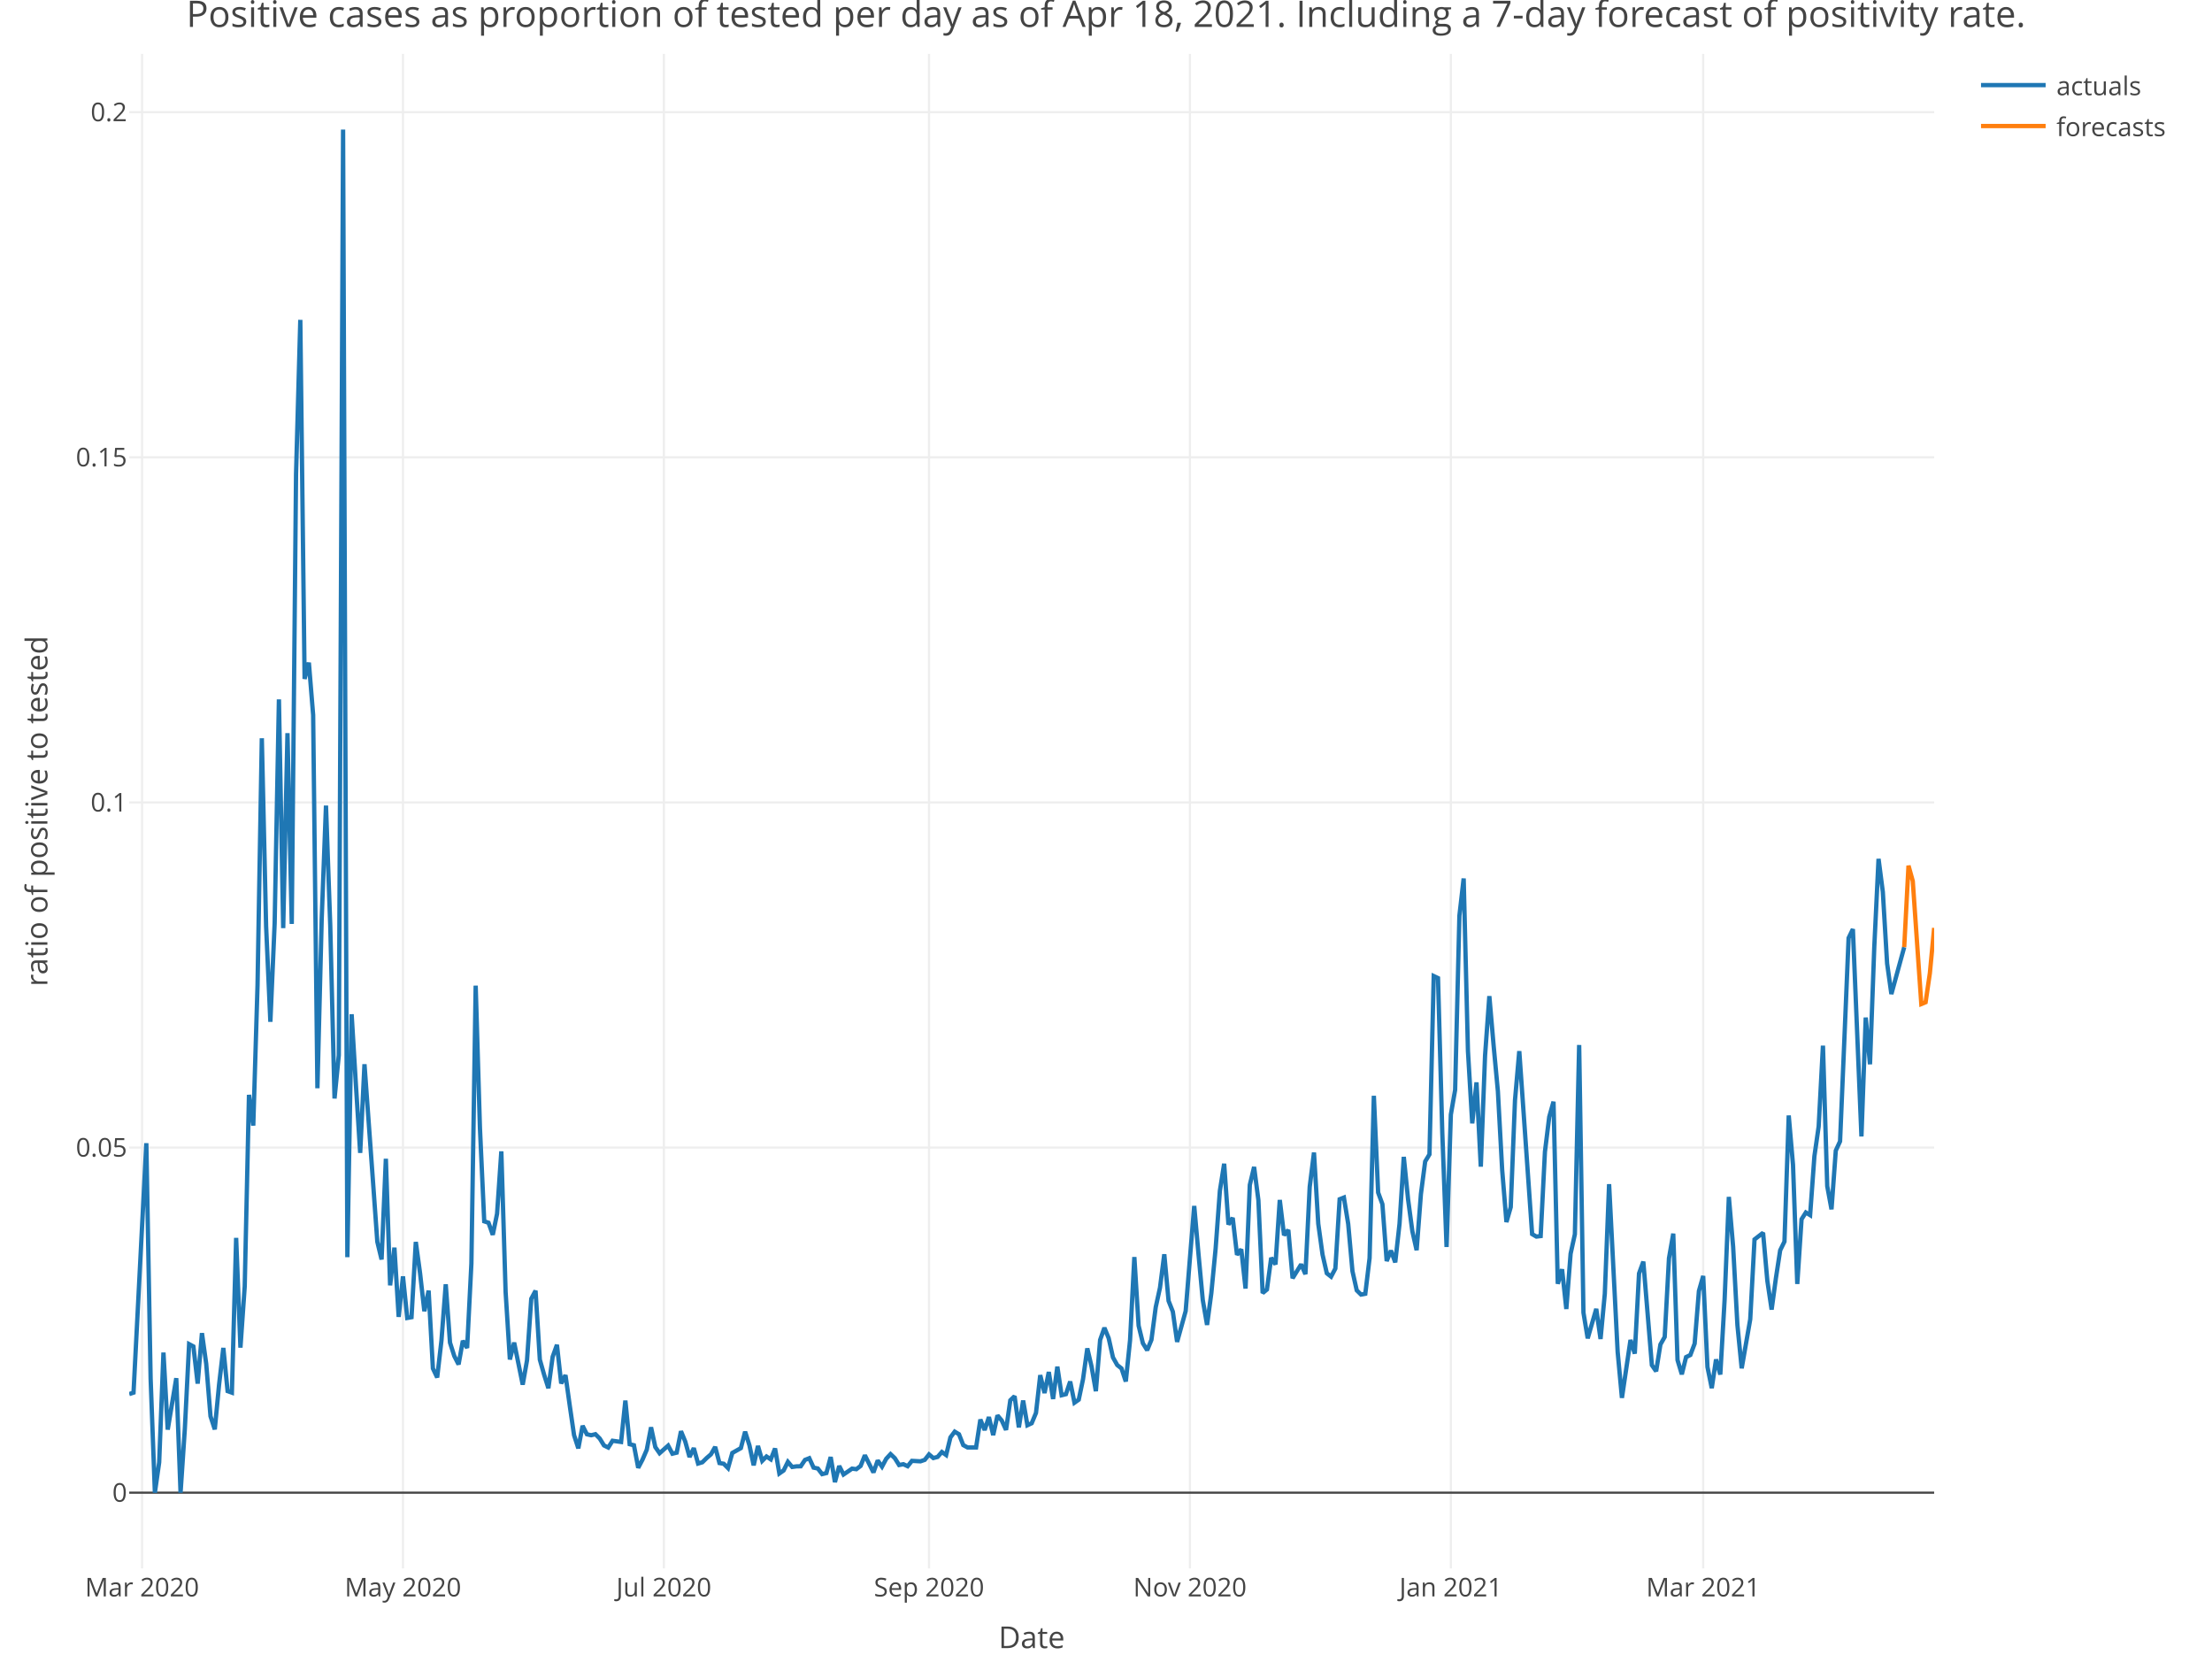
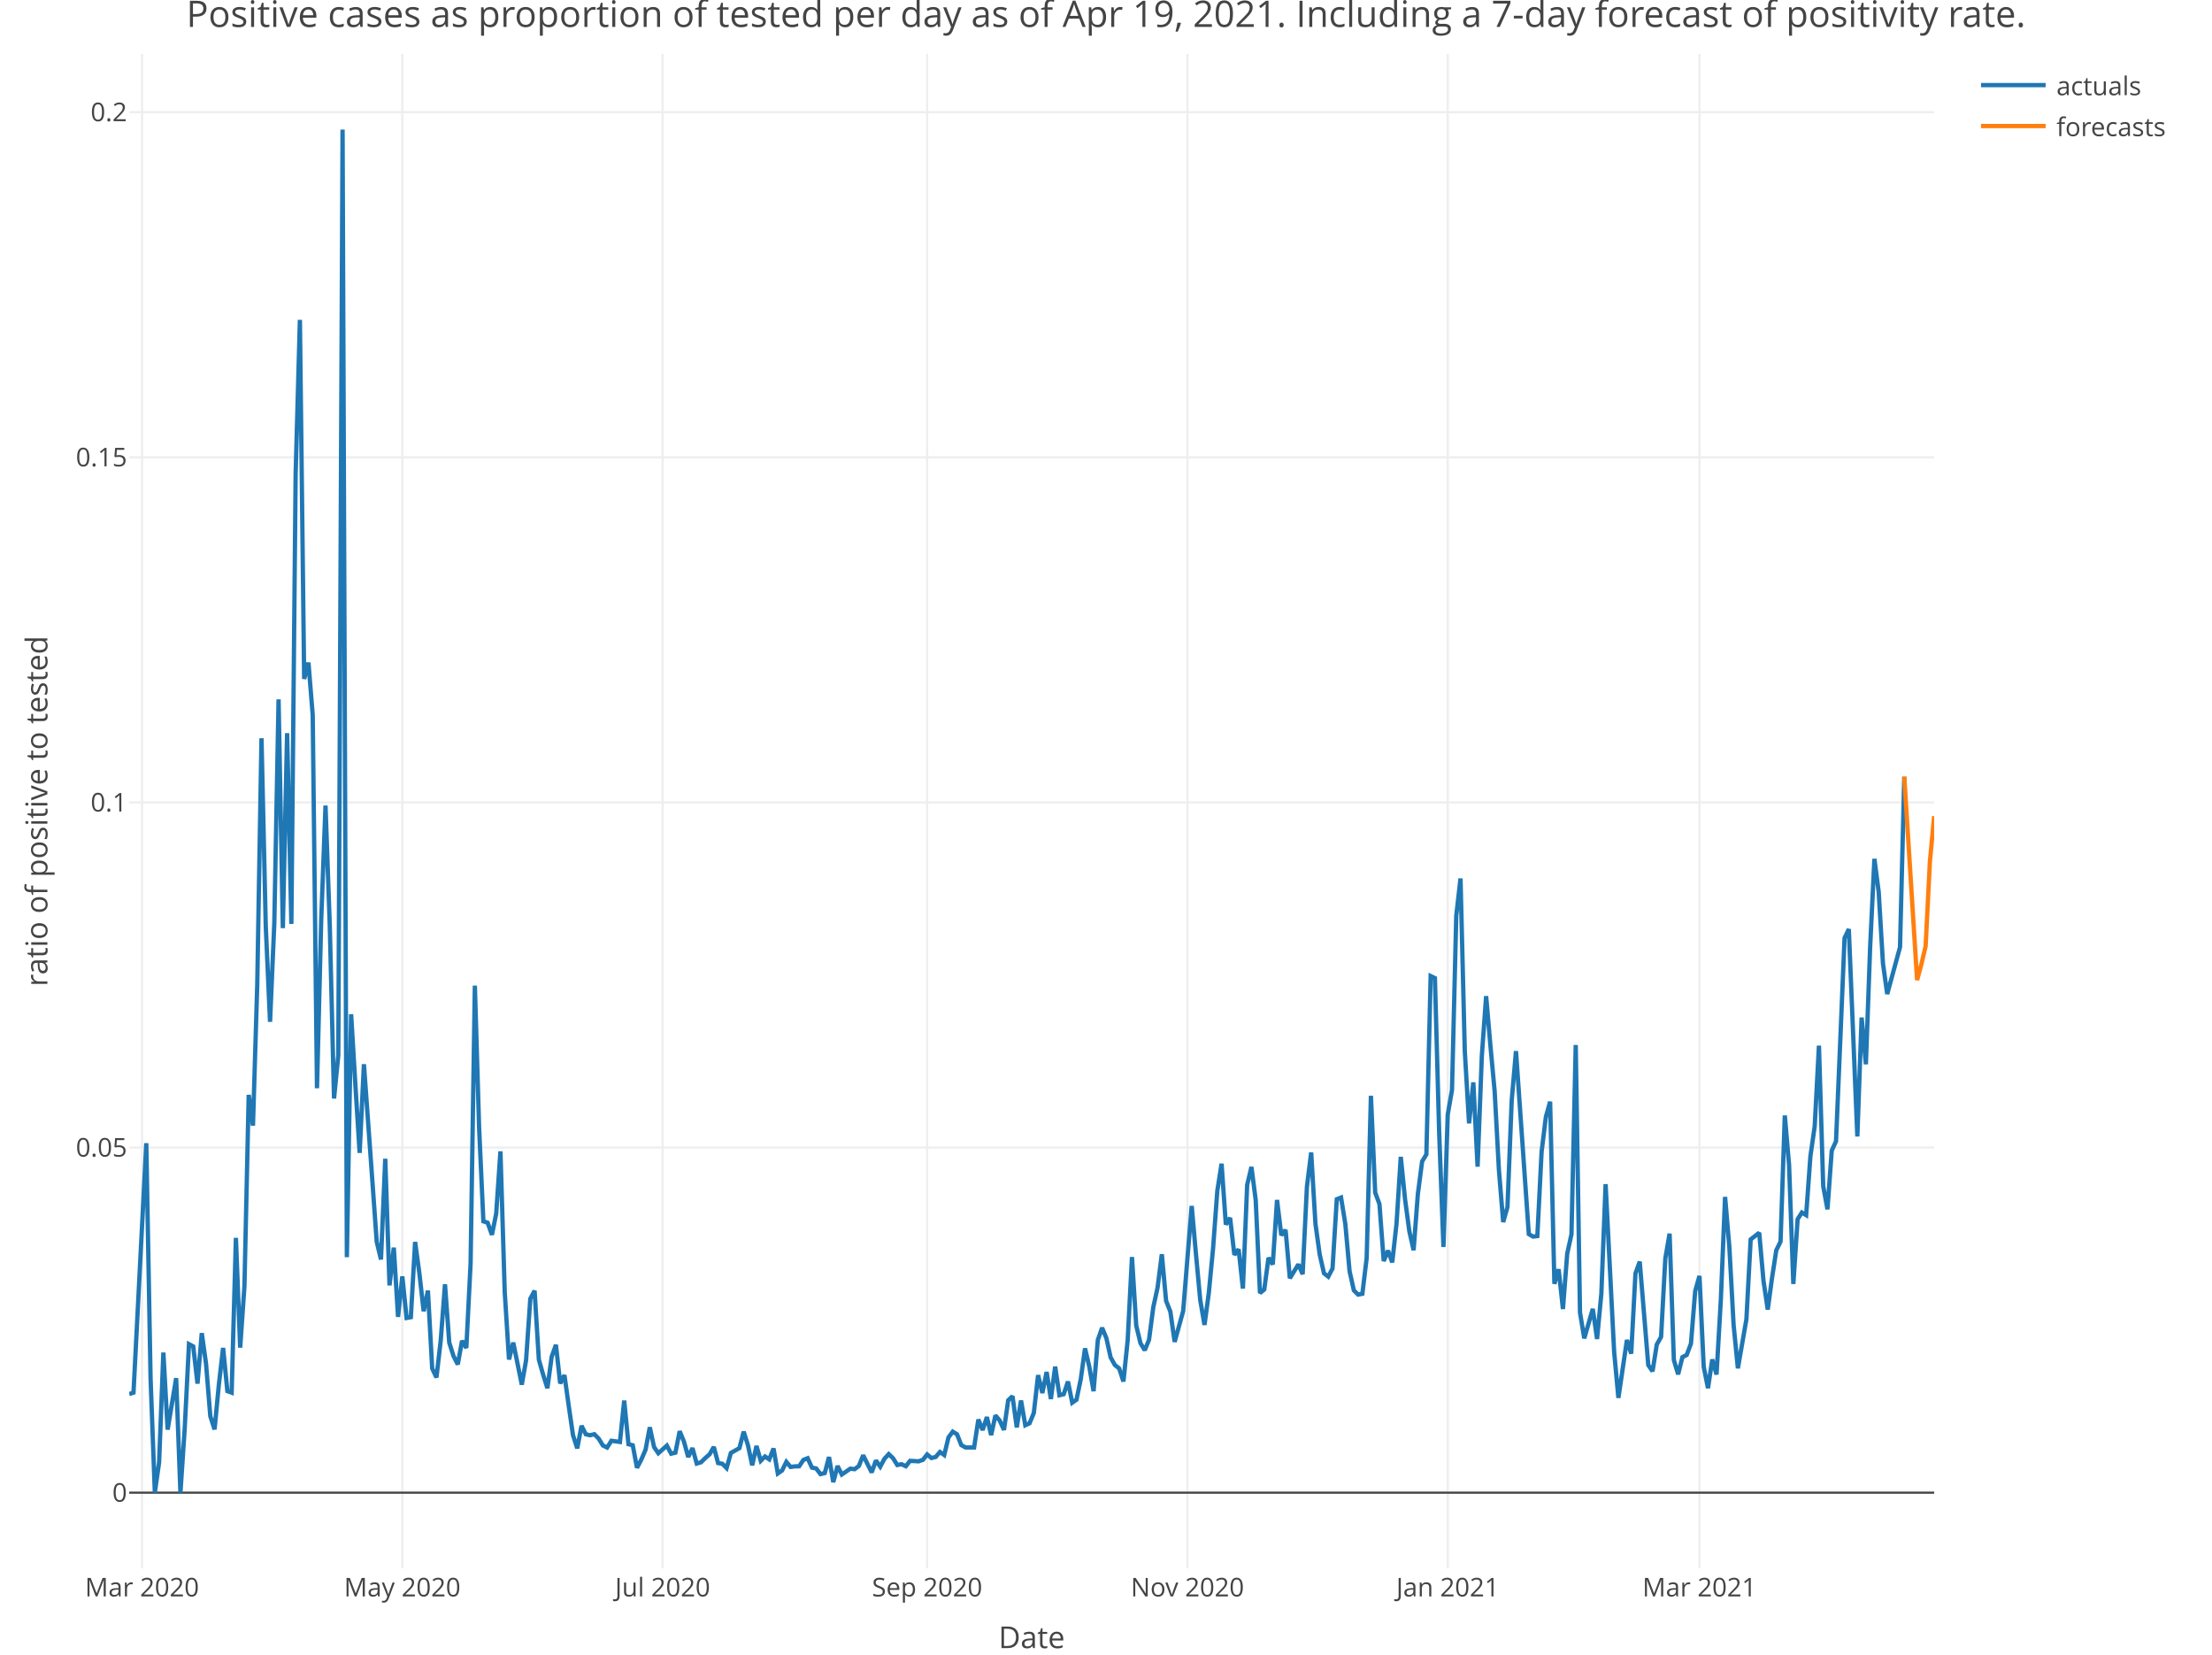
<svg xmlns="http://www.w3.org/2000/svg" class="main-svg" width="1027" height="768" style="" viewBox="0 0 1027 768">
  <rect x="0" y="0" width="1027" height="768" style="fill: rgb(255, 255, 255); fill-opacity: 1;" />
-   <defs id="defs-9e0bab">
+   <defs id="defs-9f203c">
    <g class="clips">
-       <clipPath id="clip9e0babxyplot" class="plotclip">
+       <clipPath id="clip9f203cxyplot" class="plotclip">
        <rect width="838" height="703" />
      </clipPath>
-       <clipPath class="axesclip" id="clip9e0babx">
+       <clipPath class="axesclip" id="clip9f203cx">
        <rect x="60" y="0" width="838" height="768" />
      </clipPath>
-       <clipPath class="axesclip" id="clip9e0baby">
+       <clipPath class="axesclip" id="clip9f203cy">
        <rect x="0" y="25" width="1027" height="703" />
      </clipPath>
-       <clipPath class="axesclip" id="clip9e0babxy">
+       <clipPath class="axesclip" id="clip9f203cxy">
        <rect x="60" y="25" width="838" height="703" />
      </clipPath>
    </g>
    <g class="gradients" />
  </defs>
  <g class="bglayer" />
  <g class="layer-below">
    <g class="imagelayer" />
    <g class="shapelayer" />
  </g>
  <g class="cartesianlayer">
    <g class="subplot xy">
      <g class="layer-subplot">
        <g class="shapelayer" />
        <g class="imagelayer" />
      </g>
      <g class="gridlayer">
        <g class="x">
-           <path class="xgrid crisp" transform="translate(65.96,0)" d="M0,25v703" style="stroke: rgb(238, 238, 238); stroke-opacity: 1; stroke-width: 1px;" />
-           <path class="xgrid crisp" transform="translate(187.09,0)" d="M0,25v703" style="stroke: rgb(238, 238, 238); stroke-opacity: 1; stroke-width: 1px;" />
-           <path class="xgrid crisp" transform="translate(308.22,0)" d="M0,25v703" style="stroke: rgb(238, 238, 238); stroke-opacity: 1; stroke-width: 1px;" />
-           <path class="xgrid crisp" transform="translate(431.34,0)" d="M0,25v703" style="stroke: rgb(238, 238, 238); stroke-opacity: 1; stroke-width: 1px;" />
-           <path class="xgrid crisp" transform="translate(552.47,0)" d="M0,25v703" style="stroke: rgb(238, 238, 238); stroke-opacity: 1; stroke-width: 1px;" />
-           <path class="xgrid crisp" transform="translate(673.61,0)" d="M0,25v703" style="stroke: rgb(238, 238, 238); stroke-opacity: 1; stroke-width: 1px;" />
-           <path class="xgrid crisp" transform="translate(790.77,0)" d="M0,25v703" style="stroke: rgb(238, 238, 238); stroke-opacity: 1; stroke-width: 1px;" />
+           <path class="xgrid crisp" transform="translate(65.94,0)" d="M0,25v703" style="stroke: rgb(238, 238, 238); stroke-opacity: 1; stroke-width: 1px;" />
+           <path class="xgrid crisp" transform="translate(186.79,0)" d="M0,25v703" style="stroke: rgb(238, 238, 238); stroke-opacity: 1; stroke-width: 1px;" />
+           <path class="xgrid crisp" transform="translate(307.64,0)" d="M0,25v703" style="stroke: rgb(238, 238, 238); stroke-opacity: 1; stroke-width: 1px;" />
+           <path class="xgrid crisp" transform="translate(430.46,0)" d="M0,25v703" style="stroke: rgb(238, 238, 238); stroke-opacity: 1; stroke-width: 1px;" />
+           <path class="xgrid crisp" transform="translate(551.31,0)" d="M0,25v703" style="stroke: rgb(238, 238, 238); stroke-opacity: 1; stroke-width: 1px;" />
+           <path class="xgrid crisp" transform="translate(672.16,0)" d="M0,25v703" style="stroke: rgb(238, 238, 238); stroke-opacity: 1; stroke-width: 1px;" />
+           <path class="xgrid crisp" transform="translate(789.04,0)" d="M0,25v703" style="stroke: rgb(238, 238, 238); stroke-opacity: 1; stroke-width: 1px;" />
        </g>
        <g class="y">
          <path class="ygrid crisp" transform="translate(0,532.65)" d="M60,0h838" style="stroke: rgb(238, 238, 238); stroke-opacity: 1; stroke-width: 1px;" />
          <path class="ygrid crisp" transform="translate(0,372.46)" d="M60,0h838" style="stroke: rgb(238, 238, 238); stroke-opacity: 1; stroke-width: 1px;" />
          <path class="ygrid crisp" transform="translate(0,212.26)" d="M60,0h838" style="stroke: rgb(238, 238, 238); stroke-opacity: 1; stroke-width: 1px;" />
          <path class="ygrid crisp" transform="translate(0,52.06)" d="M60,0h838" style="stroke: rgb(238, 238, 238); stroke-opacity: 1; stroke-width: 1px;" />
        </g>
      </g>
      <g class="zerolinelayer">
        <path class="yzl zl crisp" transform="translate(0,692.85)" d="M60,0h838" style="stroke: rgb(68, 68, 68); stroke-opacity: 1; stroke-width: 1px;" />
      </g>
      <path class="xlines-below" />
      <path class="ylines-below" />
      <g class="overlines-below" />
      <g class="xaxislayer-below" />
      <g class="yaxislayer-below" />
      <g class="overaxes-below" />
-       <g class="plot" transform="translate(60, 25)" clip-path="url('#clip9e0babxyplot')">
+       <g class="plot" transform="translate(60, 25)" clip-path="url('#clip9f203cxyplot')">
        <g class="scatterlayer mlayer">
-           <g class="trace scatter tracee5fc9f" style="stroke-miterlimit: 2; opacity: 1;">
+           <g class="trace scatter trace1e5e7a" style="stroke-miterlimit: 2; opacity: 1;">
            <g class="fills" />
            <g class="errorbars" />
            <g class="lines">
-               <path class="js-line" d="M0,622.08L1.99,621.42L7.94,505.63L9.93,614.89L11.91,667.85L13.9,653.8L15.89,602.8L17.87,638.59L21.84,614.7L23.83,667.85L25.82,638.18L27.8,598.9L29.79,599.97L31.77,617.23L33.76,593.79L35.74,608L37.73,632.36L39.72,638.47L41.7,617.81L43.69,600.66L45.67,620.7L47.66,621.42L49.64,549.58L51.63,600.54L53.62,572.07L55.6,483.2L57.59,497.46L59.57,432.27L61.56,317.67L63.55,404.9L65.53,449.29L67.52,403.44L69.5,299.64L71.49,405.8L73.47,315.31L75.46,403.85L77.45,194.99L79.43,123.47L81.42,290.13L83.4,282.57L85.39,306.88L87.37,480.13L89.36,401.54L91.35,348.91L93.33,404.5L95.32,484.89L97.3,464.79L99.29,35.15L101.27,558.54L103.26,445.78L105.25,478.64L107.23,510.14L109.22,468.98L113.19,523.68L115.18,551.37L117.16,559.61L119.15,512.85L121.13,571.63L123.12,554.1L125.1,586.26L127.09,567.44L129.08,586.75L131.06,586.4L133.05,551.47L135.03,566L137.02,583.63L139,574.06L140.99,610.19L142.98,614.38L144.96,597.21L146.95,571.12L148.93,598.21L150.92,604.43L152.91,608.32L154.89,597.34L156.88,600.68L158.86,561.46L160.85,432.5L162.83,498.58L164.82,541.9L166.81,542.55L168.79,548.15L170.78,538.38L172.76,509.42L174.75,574.73L176.73,606.03L178.72,598.19L182.69,617.71L184.68,606.46L186.66,577.83L188.65,574.11L190.64,606.1L192.62,613.07L194.61,619.36L196.59,604.76L198.58,599.22L200.56,617.15L202.55,613.3L204.54,627.52L206.52,641.13L208.51,647.27L210.49,636.81L212.48,640.74L214.46,641.19L216.45,640.71L218.44,642.7L220.42,645.92L222.41,646.9L224.39,643.75L228.36,644.3L230.35,625.1L232.34,645.35L234.32,645.84L236.31,656.3L238.29,652.54L240.28,647.93L242.27,637.5L244.25,646.68L246.24,649.53L250.21,646L252.19,649.76L254.18,649.27L256.17,639.33L258.15,644.1L260.14,651.29L262.12,647.16L264.11,654.33L266.09,653.74L268.08,651.78L270.07,650.06L272.05,646.61L274.04,654.1L276.02,654.43L278.01,656.44L280,649.41L283.97,647.17L285.95,639.54L287.94,645.81L289.92,655.16L291.91,646.16L293.9,653.06L295.88,651.06L297.87,652.39L299.85,647.33L301.84,658.93L303.82,657.55L305.81,653.55L307.8,655.91L309.78,655.64L311.77,655.6L313.75,652.64L315.74,651.86L317.73,656.22L319.71,656.63L321.7,659.23L323.68,658.74L325.67,651.31L327.65,662.95L329.64,655.46L331.63,659.41L333.61,658.07L335.6,656.69L337.58,656.95L339.57,655.44L341.55,650.49L345.53,658.45L347.51,652.9L349.5,655.77L351.48,652.09L353.47,649.95L355.45,651.84L357.44,655.01L359.43,654.64L361.41,655.57L363.4,653.08L367.37,653.3L369.36,652.61L371.34,650.1L373.33,651.77L375.31,651.26L377.3,648.97L379.28,650.37L381.27,642.19L383.26,639.53L385.24,640.73L387.23,645.77L389.21,646.85L393.18,646.86L395.17,633.9L397.16,638.78L399.14,632.76L401.13,641.13L403.11,631.99L405.1,634.36L407.09,638.71L409.07,624.97L411.06,623.07L413.04,637.56L415.03,625.07L417.01,636.55L419,635.62L420.99,630.84L422.97,613.3L424.96,621.6L426.94,611.84L428.93,624.37L430.91,609.35L432.9,622.62L434.89,622.13L436.87,616.26L438.86,626.08L440.84,624.69L442.83,615.19L444.82,600.87L446.8,609.34L448.79,620.74L450.77,596.96L452.76,591.32L454.74,596.12L456.73,605.07L458.72,608.61L460.7,610.18L462.69,616.24L464.67,597.06L466.66,558.47L468.64,590.32L470.63,598.51L472.62,601.72L474.6,596.88L476.59,581.74L478.57,572.69L480.56,557.19L482.55,578.81L484.53,583.84L486.52,597.85L490.49,583.55L492.47,559.02L494.46,534.77L496.45,557.15L498.43,578.42L500.42,589.98L502.4,575.25L504.39,554.62L506.37,527.74L508.36,515.16L510.35,543.38L512.33,540.29L514.32,557.44L516.3,554.88L518.29,573.11L520.27,525L522.26,516.66L524.25,532.08L526.23,575.19L528.22,573.54L530.2,558.83L532.19,561.9L534.18,531.98L536.16,548.35L538.15,545.91L540.13,568.32L544.1,561.88L546.09,566.43L548.08,525.89L550.06,509.97L552.05,543.03L554.03,557.32L556.02,566.01L558,567.58L559.99,563.81L561.98,531.65L563.96,530.86L565.95,543.11L567.93,565.06L569.92,573.94L571.91,575.9L573.89,575.51L575.88,558.98L577.86,483.63L579.85,528.53L581.83,533.92L583.82,560.34L585.81,555.49L587.79,560.95L589.78,543.05L591.76,511.99L593.75,531.69L595.73,546.47L597.72,555.31L599.71,529.24L601.69,514.11L603.68,510.83L605.66,428.06L607.65,429L609.64,500.87L611.62,553.82L613.61,492.37L615.59,480.92L617.58,400.04L619.56,382.75L621.55,462.85L623.54,496.43L625.52,477.4L627.51,516.53L629.49,464.99L631.48,437.37L633.46,460.25L635.45,481.58L637.44,518.12L639.42,542.24L641.41,535.31L643.39,485.67L645.38,462.9L651.34,547.82L653.32,548.98L655.31,548.74L657.29,509.64L659.28,493.44L661.27,486.36L663.25,570.9L665.24,564.15L667.22,582.6L669.21,556.94L671.19,547.88L673.18,460.05L675.17,584.25L677.15,596.21L681.12,582.53L683.11,596.52L685.09,575.5L687.08,524.65L691.05,602.43L693.04,623.85L697.01,596.97L699,603.31L700.98,566.1L702.97,560.6L706.94,608.64L708.92,611.49L710.91,599.06L712.9,595.56L714.88,559.07L716.87,547.61L718.85,606.29L720.84,612.9L722.82,604.92L724.81,603.95L726.8,598.67L728.78,574.24L730.77,567.25L732.75,609.51L734.74,619.33L736.73,606L738.71,613L740.7,578.51L742.68,530.56L744.67,553.71L746.65,589.98L748.64,610.13L752.61,587.36L754.6,550.3L758.57,547.22L760.55,569.5L762.54,582.88L764.53,568.25L766.51,555.34L768.5,551.3L770.48,492.76L772.47,515.7L774.45,570.98L776.44,540.92L778.43,537.8L780.41,539.02L782.4,511.69L784.38,497.87L786.37,460.36L788.36,525.56L790.34,536.33L792.33,509.07L794.31,504.77L796.3,457.78L798.28,410.4L800.27,406.27L804.24,502.5L806.23,447.31L808.21,469.01L810.2,414.62L812.18,373.65L814.17,389L816.16,422.22L818.14,436.4L824.1,414.64" style="vector-effect: non-scaling-stroke; fill: none; stroke: rgb(31, 119, 180); stroke-opacity: 1; stroke-width: 2px; opacity: 1;" />
+               <path class="js-line" d="M0,622.08L1.98,621.42L7.92,505.63L9.91,614.89L11.89,667.85L13.87,653.8L15.85,602.8L17.83,638.59L21.79,614.7L23.77,667.85L25.75,638.18L27.74,598.9L29.72,599.97L31.7,617.23L33.68,593.79L35.66,608L37.64,632.36L39.62,638.47L41.6,617.81L43.58,600.66L45.57,620.7L47.55,621.42L49.53,549.58L51.51,600.54L53.49,572.07L55.47,483.2L57.45,497.46L59.43,432.27L61.41,317.67L63.39,404.9L65.38,449.29L67.36,403.44L69.34,299.64L71.32,405.8L73.3,315.31L75.28,403.85L77.26,194.99L79.24,123.47L81.22,290.13L83.21,282.57L85.19,306.88L87.17,480.13L89.15,401.54L91.13,348.91L93.11,404.5L95.09,484.89L97.07,464.79L99.05,35.15L101.04,558.54L103.02,445.78L105,478.64L106.98,510.14L108.96,468.98L112.92,523.68L114.9,551.37L116.88,559.61L118.87,512.85L120.85,571.63L122.83,554.1L124.81,586.26L126.79,567.44L128.77,586.75L130.75,586.4L132.73,551.47L134.71,566L136.7,583.63L138.68,574.06L140.66,610.19L142.64,614.38L144.62,597.21L146.6,571.12L148.58,598.21L150.56,604.43L152.54,608.32L154.52,597.34L156.51,600.68L158.49,561.46L160.47,432.5L162.45,498.58L164.43,541.9L166.41,542.55L168.39,548.15L170.37,538.38L172.35,509.42L174.34,574.73L176.32,606.03L178.3,598.19L182.26,617.71L184.24,606.46L186.22,577.83L188.2,574.11L190.18,606.1L192.17,613.07L194.15,619.36L196.13,604.76L198.11,599.22L200.09,617.15L202.07,613.3L204.05,627.52L206.03,641.13L208.01,647.27L210,636.81L211.98,640.74L213.96,641.19L215.94,640.71L217.92,642.7L219.9,645.92L221.88,646.9L223.86,643.75L227.83,644.3L229.81,625.1L231.79,645.35L233.77,645.84L235.75,656.3L237.73,652.54L239.71,647.93L241.69,637.5L243.67,646.68L245.65,649.53L249.62,646L251.6,649.76L253.58,649.27L255.56,639.33L257.54,644.1L259.52,651.29L261.5,647.16L263.48,654.33L265.47,653.74L267.45,651.78L269.43,650.06L271.41,646.61L273.39,654.1L275.37,654.43L277.35,656.44L279.33,649.41L283.3,647.17L285.28,639.54L287.26,645.81L289.24,655.16L291.22,646.16L293.2,653.06L295.18,651.06L297.16,652.39L299.14,647.33L301.13,658.93L303.11,657.55L305.09,653.55L307.07,655.91L309.05,655.64L311.03,655.6L313.01,652.64L314.99,651.86L316.97,656.22L318.96,656.63L320.94,659.23L322.92,658.74L324.9,651.31L326.88,662.95L328.86,655.46L330.84,659.41L332.82,658.07L334.8,656.69L336.78,656.95L338.77,655.44L340.75,650.49L344.71,658.45L346.69,652.9L348.67,655.77L350.65,652.09L352.63,649.95L354.61,651.84L356.6,655.01L358.58,654.64L360.56,655.57L362.54,653.08L366.5,653.3L368.48,652.61L370.46,650.1L372.44,651.77L374.43,651.26L376.41,648.97L378.39,650.37L380.37,642.19L382.35,639.53L384.33,640.73L386.31,645.77L388.29,646.85L392.26,646.86L394.24,633.9L396.22,638.78L398.2,632.76L400.18,641.13L402.16,631.99L404.14,634.36L406.12,638.71L408.1,624.97L410.09,623.07L412.07,637.56L414.05,625.07L416.03,636.55L418.01,635.62L419.99,630.84L421.97,613.3L423.95,621.6L425.93,611.84L427.91,624.37L429.9,609.35L431.88,622.62L433.86,622.13L435.84,616.26L437.82,626.08L439.8,624.69L441.78,615.19L443.76,600.87L445.74,609.34L447.73,620.74L449.71,596.96L451.69,591.32L453.67,596.12L455.65,605.07L457.63,608.61L459.61,610.18L461.59,616.24L463.57,597.06L465.56,558.47L467.54,590.32L469.52,598.51L471.5,601.72L473.48,596.88L475.46,581.74L477.44,572.69L479.42,557.19L481.4,578.81L483.39,583.84L485.37,597.85L489.33,583.55L491.31,559.02L493.29,534.77L495.27,557.15L497.25,578.42L499.23,589.98L501.22,575.25L503.2,554.62L505.18,527.74L507.16,515.16L509.14,543.38L511.12,540.29L513.1,557.44L515.08,554.88L517.06,573.11L519.04,525L521.03,516.66L523.01,532.08L524.99,575.19L526.97,573.54L528.95,558.83L530.93,561.9L532.91,531.98L534.89,548.35L536.87,545.91L538.86,568.32L542.82,561.88L544.8,566.43L546.78,525.89L548.76,509.97L550.74,543.03L552.72,557.32L554.7,566.01L556.69,567.58L558.67,563.81L560.65,531.65L562.63,530.86L564.61,543.11L566.59,565.06L568.57,573.94L570.55,575.9L572.53,575.51L574.52,558.98L576.5,483.63L578.48,528.53L580.46,533.92L582.44,560.34L584.42,555.49L586.4,560.95L588.38,543.05L590.36,511.99L592.35,531.69L594.33,546.47L596.31,555.31L598.29,529.24L600.27,514.11L602.25,510.83L604.23,428.06L606.21,429L608.19,500.87L610.17,553.82L612.16,492.37L614.14,480.92L616.12,400.04L618.1,382.75L620.08,462.85L622.06,496.43L624.04,477.4L626.02,516.53L628,464.99L629.99,437.37L631.97,460.25L633.95,481.58L635.93,518.12L637.91,542.24L639.89,535.31L641.87,485.67L643.85,462.9L649.8,547.82L651.78,548.98L653.76,548.74L655.74,509.64L657.72,493.44L659.7,486.36L661.68,570.9L663.66,564.15L665.65,582.6L667.63,556.94L669.61,547.88L671.59,460.05L673.57,584.25L675.55,596.21L679.51,582.53L681.49,596.52L683.48,575.5L685.46,524.65L689.42,602.43L691.4,623.85L695.36,596.97L697.34,603.31L699.32,566.1L701.3,560.6L705.27,608.64L707.25,611.49L709.23,599.06L711.21,595.56L713.19,559.07L715.17,547.61L717.15,606.29L719.13,612.9L721.12,604.92L723.1,603.95L725.08,598.67L727.06,574.24L729.04,567.25L731.02,609.51L733,619.33L734.98,606L736.96,613L738.95,578.51L740.93,530.56L742.91,553.71L744.89,589.98L746.87,610.13L750.83,587.36L752.81,550.3L756.78,547.22L758.76,569.5L760.74,582.88L762.72,568.25L764.7,555.34L766.68,551.3L768.66,492.76L770.64,515.7L772.62,570.98L774.61,540.92L776.59,537.8L778.57,539.02L780.55,511.69L782.53,497.87L784.51,460.36L786.49,525.56L788.47,536.33L790.45,509.07L792.43,504.77L794.42,457.78L796.4,410.4L798.38,406.27L802.34,502.5L804.32,447.31L806.3,469.01L808.28,414.62L810.26,373.65L812.25,389L814.23,422.22L816.21,436.4L822.15,414.64L824.13,335.52" style="vector-effect: non-scaling-stroke; fill: none; stroke: rgb(31, 119, 180); stroke-opacity: 1; stroke-width: 2px; opacity: 1;" />
            </g>
            <g class="points" />
            <g class="text" />
          </g>
-           <g class="trace scatter tracef0f040" style="stroke-miterlimit: 2; opacity: 1;">
+           <g class="trace scatter trace13755e" style="stroke-miterlimit: 2; opacity: 1;">
            <g class="fills" />
            <g class="errorbars" />
            <g class="lines">
-               <path class="js-line" d="M824.1,414.64L826.09,376.81L828.07,383.93L832.04,441.04L834.03,440.21L836.01,426.73L838,405.7" style="vector-effect: non-scaling-stroke; fill: none; stroke: rgb(255, 127, 14); stroke-opacity: 1; stroke-width: 2px; opacity: 1;" />
+               <path class="js-line" d="M824.13,335.52L830.08,429.94L832.06,422.56L834.04,414.19L836.02,374.98L838,353.84" style="vector-effect: non-scaling-stroke; fill: none; stroke: rgb(255, 127, 14); stroke-opacity: 1; stroke-width: 2px; opacity: 1;" />
            </g>
            <g class="points" />
            <g class="text" />
          </g>
        </g>
      </g>
      <g class="overplot" />
      <path class="xlines-above crisp" style="fill: none;" d="M0,0" />
      <path class="ylines-above crisp" style="fill: none;" d="M0,0" />
      <g class="overlines-above" />
      <g class="xaxislayer-above">
        <g class="xtick">
-           <text text-anchor="middle" x="0" y="741" transform="translate(65.96,0)" style="font-family: 'Open Sans', verdana, arial, sans-serif; font-size: 12px; fill: rgb(68, 68, 68); fill-opacity: 1; white-space: pre;">Mar 2020</text>
+           <text text-anchor="middle" x="0" y="741" transform="translate(65.94,0)" style="font-family: 'Open Sans', verdana, arial, sans-serif; font-size: 12px; fill: rgb(68, 68, 68); fill-opacity: 1; white-space: pre;">Mar 2020</text>
        </g>
        <g class="xtick">
-           <text text-anchor="middle" x="0" y="741" transform="translate(187.09,0)" style="font-family: 'Open Sans', verdana, arial, sans-serif; font-size: 12px; fill: rgb(68, 68, 68); fill-opacity: 1; white-space: pre;">May 2020</text>
+           <text text-anchor="middle" x="0" y="741" transform="translate(186.79,0)" style="font-family: 'Open Sans', verdana, arial, sans-serif; font-size: 12px; fill: rgb(68, 68, 68); fill-opacity: 1; white-space: pre;">May 2020</text>
        </g>
        <g class="xtick">
-           <text text-anchor="middle" x="0" y="741" transform="translate(308.22,0)" style="font-family: 'Open Sans', verdana, arial, sans-serif; font-size: 12px; fill: rgb(68, 68, 68); fill-opacity: 1; white-space: pre;">Jul 2020</text>
+           <text text-anchor="middle" x="0" y="741" transform="translate(307.64,0)" style="font-family: 'Open Sans', verdana, arial, sans-serif; font-size: 12px; fill: rgb(68, 68, 68); fill-opacity: 1; white-space: pre;">Jul 2020</text>
        </g>
        <g class="xtick">
-           <text text-anchor="middle" x="0" y="741" transform="translate(431.34,0)" style="font-family: 'Open Sans', verdana, arial, sans-serif; font-size: 12px; fill: rgb(68, 68, 68); fill-opacity: 1; white-space: pre;">Sep 2020</text>
+           <text text-anchor="middle" x="0" y="741" transform="translate(430.46,0)" style="font-family: 'Open Sans', verdana, arial, sans-serif; font-size: 12px; fill: rgb(68, 68, 68); fill-opacity: 1; white-space: pre;">Sep 2020</text>
        </g>
        <g class="xtick">
-           <text text-anchor="middle" x="0" y="741" transform="translate(552.47,0)" style="font-family: 'Open Sans', verdana, arial, sans-serif; font-size: 12px; fill: rgb(68, 68, 68); fill-opacity: 1; white-space: pre;">Nov 2020</text>
+           <text text-anchor="middle" x="0" y="741" transform="translate(551.31,0)" style="font-family: 'Open Sans', verdana, arial, sans-serif; font-size: 12px; fill: rgb(68, 68, 68); fill-opacity: 1; white-space: pre;">Nov 2020</text>
        </g>
        <g class="xtick">
-           <text text-anchor="middle" x="0" y="741" transform="translate(673.61,0)" style="font-family: 'Open Sans', verdana, arial, sans-serif; font-size: 12px; fill: rgb(68, 68, 68); fill-opacity: 1; white-space: pre;">Jan 2021</text>
+           <text text-anchor="middle" x="0" y="741" transform="translate(672.16,0)" style="font-family: 'Open Sans', verdana, arial, sans-serif; font-size: 12px; fill: rgb(68, 68, 68); fill-opacity: 1; white-space: pre;">Jan 2021</text>
        </g>
        <g class="xtick">
-           <text text-anchor="middle" x="0" y="741" transform="translate(790.77,0)" style="font-family: 'Open Sans', verdana, arial, sans-serif; font-size: 12px; fill: rgb(68, 68, 68); fill-opacity: 1; white-space: pre;">Mar 2021</text>
+           <text text-anchor="middle" x="0" y="741" transform="translate(789.04,0)" style="font-family: 'Open Sans', verdana, arial, sans-serif; font-size: 12px; fill: rgb(68, 68, 68); fill-opacity: 1; white-space: pre;">Mar 2021</text>
        </g>
      </g>
      <g class="yaxislayer-above">
        <g class="ytick">
          <text text-anchor="end" x="59" y="4.2" transform="translate(0,692.85)" style="font-family: 'Open Sans', verdana, arial, sans-serif; font-size: 12px; fill: rgb(68, 68, 68); fill-opacity: 1; white-space: pre;">0</text>
        </g>
        <g class="ytick">
          <text text-anchor="end" x="59" y="4.2" transform="translate(0,532.65)" style="font-family: 'Open Sans', verdana, arial, sans-serif; font-size: 12px; fill: rgb(68, 68, 68); fill-opacity: 1; white-space: pre;">0.05</text>
        </g>
        <g class="ytick">
          <text text-anchor="end" x="59" y="4.2" transform="translate(0,372.46)" style="font-family: 'Open Sans', verdana, arial, sans-serif; font-size: 12px; fill: rgb(68, 68, 68); fill-opacity: 1; white-space: pre;">0.1</text>
        </g>
        <g class="ytick">
          <text text-anchor="end" x="59" y="4.2" transform="translate(0,212.26)" style="font-family: 'Open Sans', verdana, arial, sans-serif; font-size: 12px; fill: rgb(68, 68, 68); fill-opacity: 1; white-space: pre;">0.15</text>
        </g>
        <g class="ytick">
          <text text-anchor="end" x="59" y="4.2" transform="translate(0,52.06)" style="font-family: 'Open Sans', verdana, arial, sans-serif; font-size: 12px; fill: rgb(68, 68, 68); fill-opacity: 1; white-space: pre;">0.2</text>
        </g>
      </g>
      <g class="overaxes-above" />
    </g>
  </g>
  <g class="polarlayer" />
  <g class="ternarylayer" />
  <g class="geolayer" />
  <g class="funnelarealayer" />
  <g class="pielayer" />
  <g class="treemaplayer" />
  <g class="sunburstlayer" />
  <g class="glimages" />
-   <defs id="topdefs-9e0bab">
+   <defs id="topdefs-9f203c">
    <g class="clips" />
-     <clipPath id="legend9e0bab">
+     <clipPath id="legend9f203c">
      <rect width="102" height="48" x="0" y="0" />
    </clipPath>
  </defs>
  <g class="layer-above">
    <g class="imagelayer" />
    <g class="shapelayer" />
  </g>
  <g class="infolayer">
    <g class="legend" pointer-events="all" transform="translate(914.76, 25)">
      <rect class="bg" shape-rendering="crispEdges" style="stroke: rgb(68, 68, 68); stroke-opacity: 1; fill: rgb(255, 255, 255); fill-opacity: 1; stroke-width: 0px;" width="102" height="48" x="0" y="0" />
-       <g class="scrollbox" transform="translate(0, 0)" clip-path="url('#legend9e0bab')">
+       <g class="scrollbox" transform="translate(0, 0)" clip-path="url('#legend9f203c')">
        <g class="groups">
          <g class="traces" style="opacity: 1;" transform="translate(0, 14.5)">
            <text class="legendtext" text-anchor="start" x="40" y="4.68" style="font-family: 'Open Sans', verdana, arial, sans-serif; font-size: 12px; fill: rgb(68, 68, 68); fill-opacity: 1; white-space: pre;">actuals</text>
            <g class="layers" style="opacity: 1;">
              <g class="legendfill" />
              <g class="legendlines">
                <path class="js-line" d="M5,0h30" style="fill: none; stroke: rgb(31, 119, 180); stroke-opacity: 1; stroke-width: 2px;" />
              </g>
              <g class="legendsymbols">
                <g class="legendpoints" />
              </g>
            </g>
            <rect class="legendtoggle" x="0" y="-9.5" width="96.219" height="19" style="fill: rgb(0, 0, 0); fill-opacity: 0;" />
          </g>
          <g class="traces" style="opacity: 1;" transform="translate(0, 33.5)">
            <text class="legendtext" text-anchor="start" x="40" y="4.68" style="font-family: 'Open Sans', verdana, arial, sans-serif; font-size: 12px; fill: rgb(68, 68, 68); fill-opacity: 1; white-space: pre;">forecasts</text>
            <g class="layers" style="opacity: 1;">
              <g class="legendfill" />
              <g class="legendlines">
                <path class="js-line" d="M5,0h30" style="fill: none; stroke: rgb(255, 127, 14); stroke-opacity: 1; stroke-width: 2px;" />
              </g>
              <g class="legendsymbols">
                <g class="legendpoints" />
              </g>
            </g>
            <rect class="legendtoggle" x="0" y="-9.5" width="96.219" height="19" style="fill: rgb(0, 0, 0); fill-opacity: 0;" />
          </g>
        </g>
      </g>
      <rect class="scrollbar" rx="20" ry="3" width="0" height="0" style="fill: rgb(128, 139, 164); fill-opacity: 1;" x="0" y="0" />
    </g>
    <g class="g-gtitle">
-       <text class="gtitle" x="513.5" y="12.5" text-anchor="middle" dy="0em" style="font-family: 'Open Sans', verdana, arial, sans-serif; font-size: 17px; fill: rgb(68, 68, 68); opacity: 1; font-weight: normal; white-space: pre;">Positive cases as proportion of tested per day as of Apr 18, 2021. Including a 7-day forecast of positivity rate.</text>
+       <text class="gtitle" x="513.5" y="12.5" text-anchor="middle" dy="0em" style="font-family: 'Open Sans', verdana, arial, sans-serif; font-size: 17px; fill: rgb(68, 68, 68); opacity: 1; font-weight: normal; white-space: pre;">Positive cases as proportion of tested per day as of Apr 19, 2021. Including a 7-day forecast of positivity rate.</text>
    </g>
    <g class="g-xtitle" transform="translate(0,-15)">
      <text class="xtitle" x="479" y="780" text-anchor="middle" style="font-family: 'Open Sans', verdana, arial, sans-serif; font-size: 14px; fill: rgb(68, 68, 68); opacity: 1; font-weight: normal; white-space: pre;">Date</text>
    </g>
    <g class="g-ytitle">
      <text class="ytitle" transform="rotate(-90,22,376.5)" x="22" y="376.5" text-anchor="middle" style="font-family: 'Open Sans', verdana, arial, sans-serif; font-size: 14px; fill: rgb(68, 68, 68); opacity: 1; font-weight: normal; white-space: pre;">ratio of positive to tested</text>
    </g>
  </g>
</svg>
